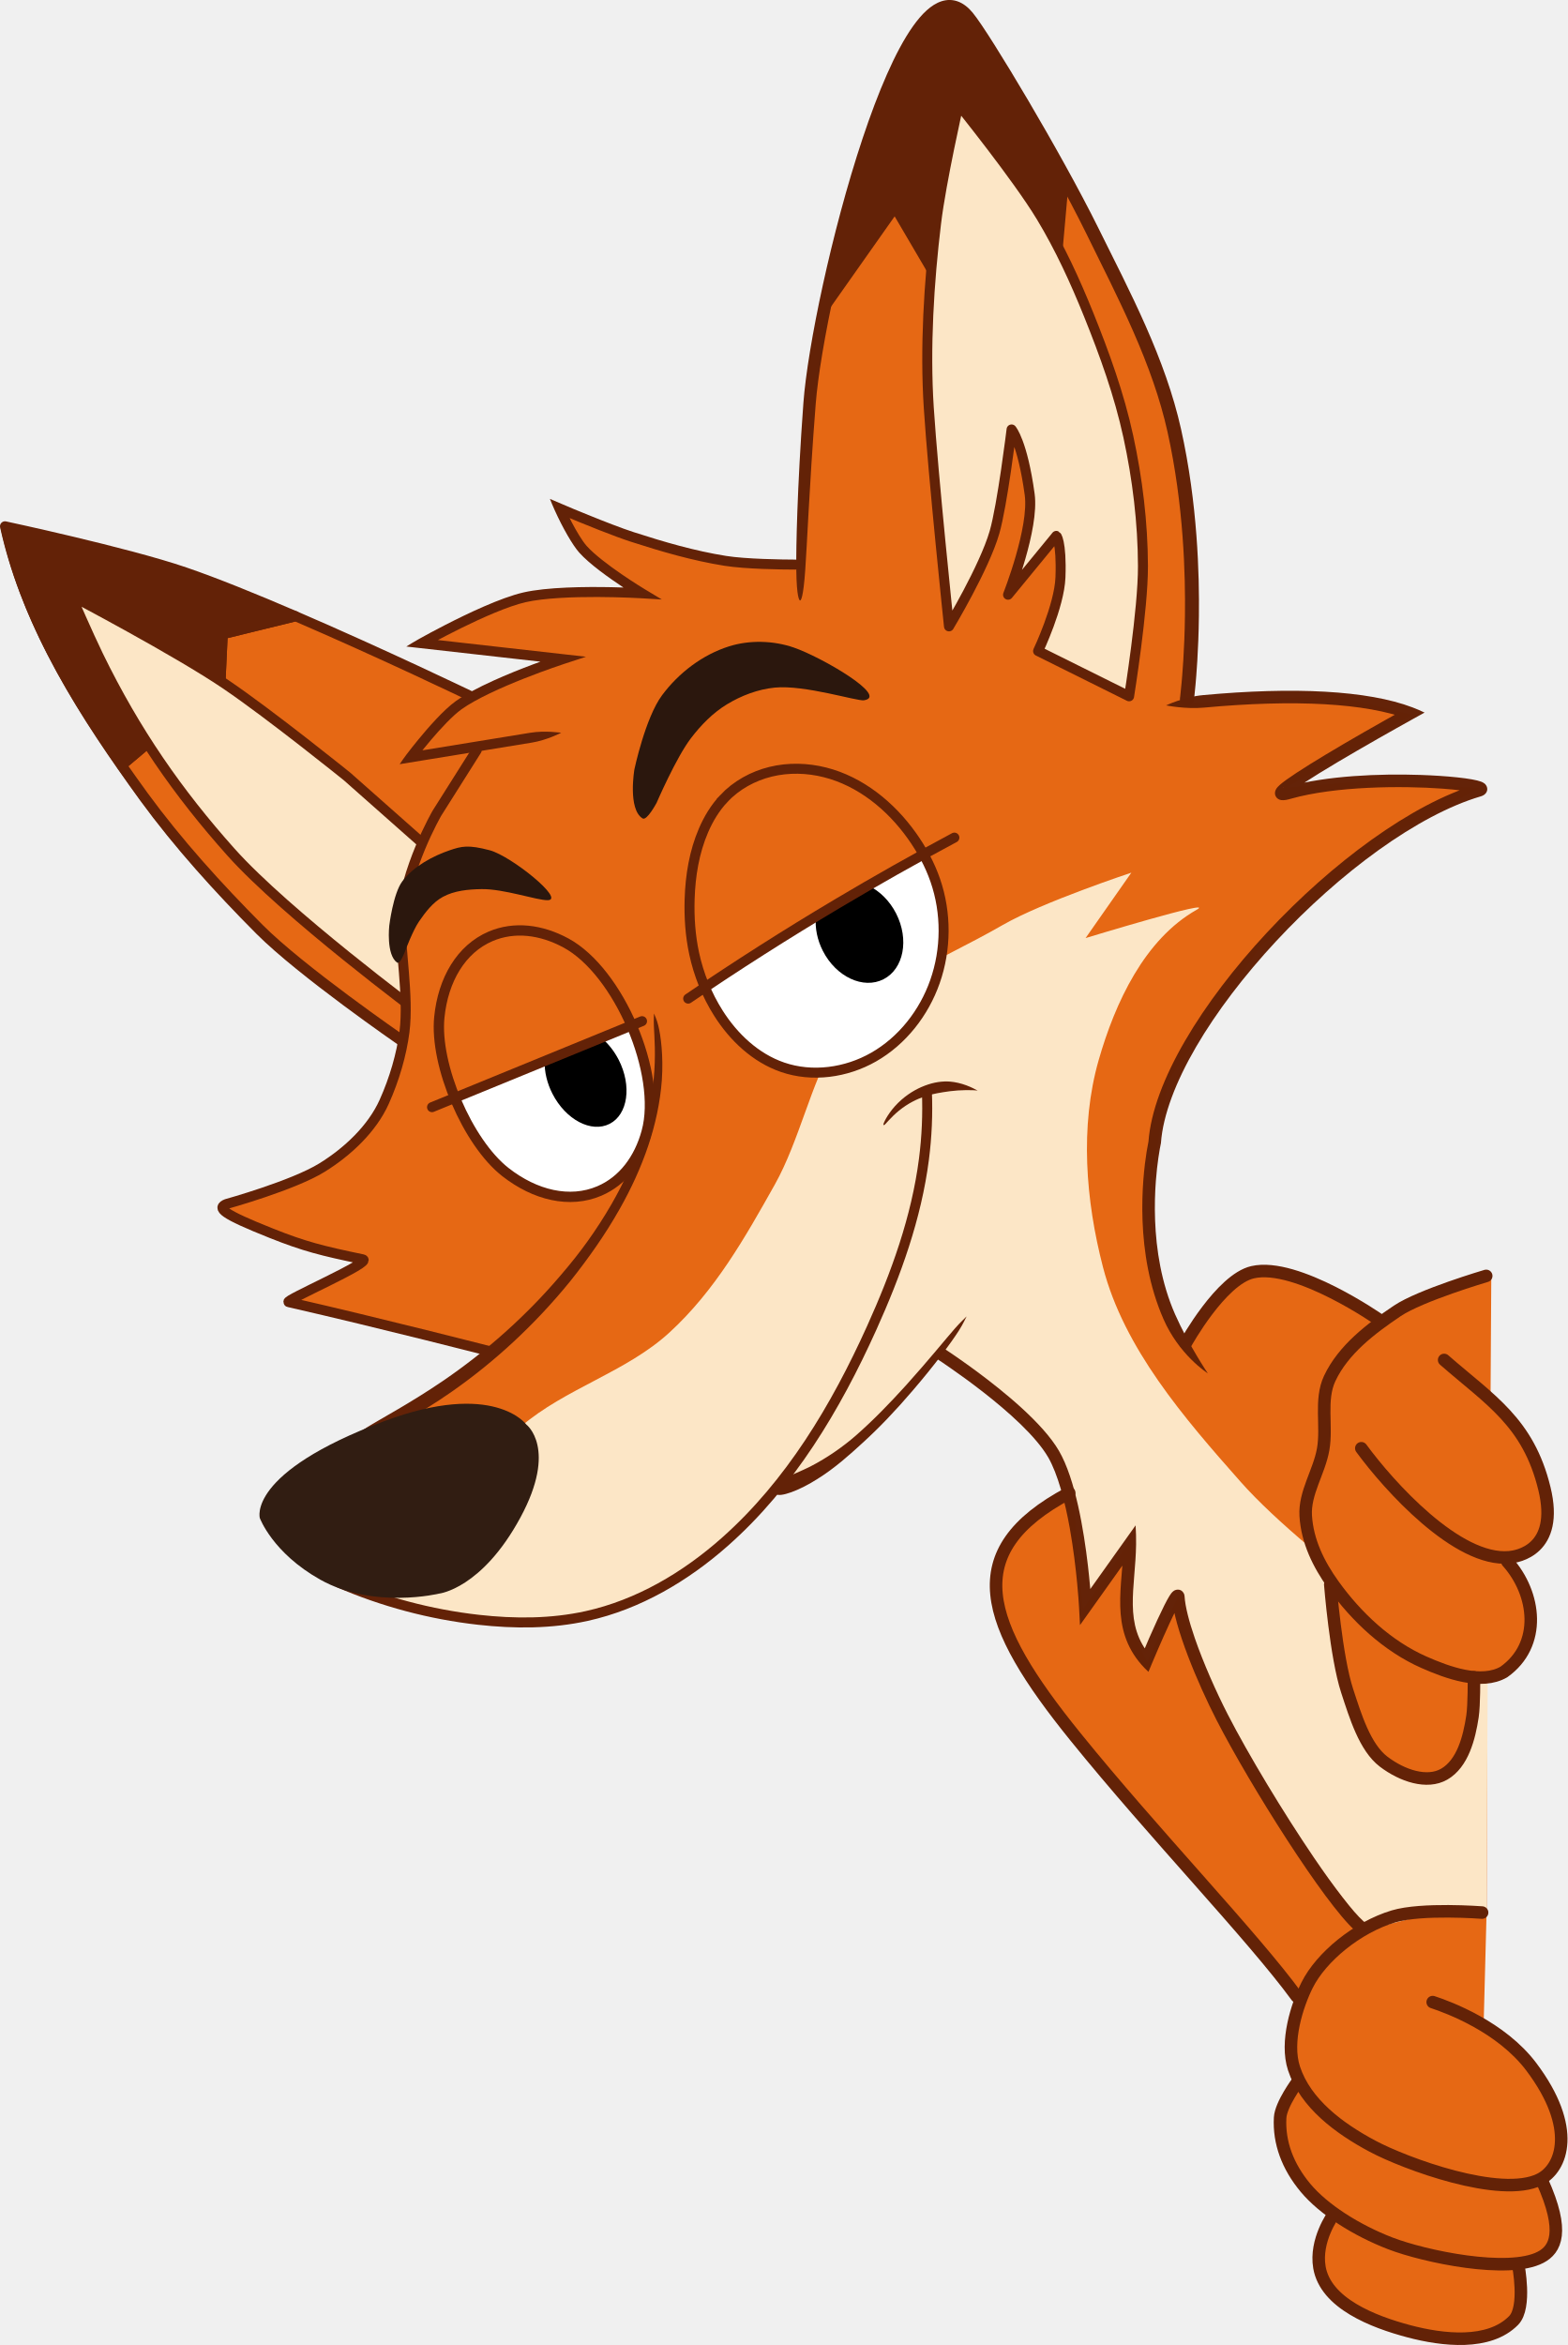
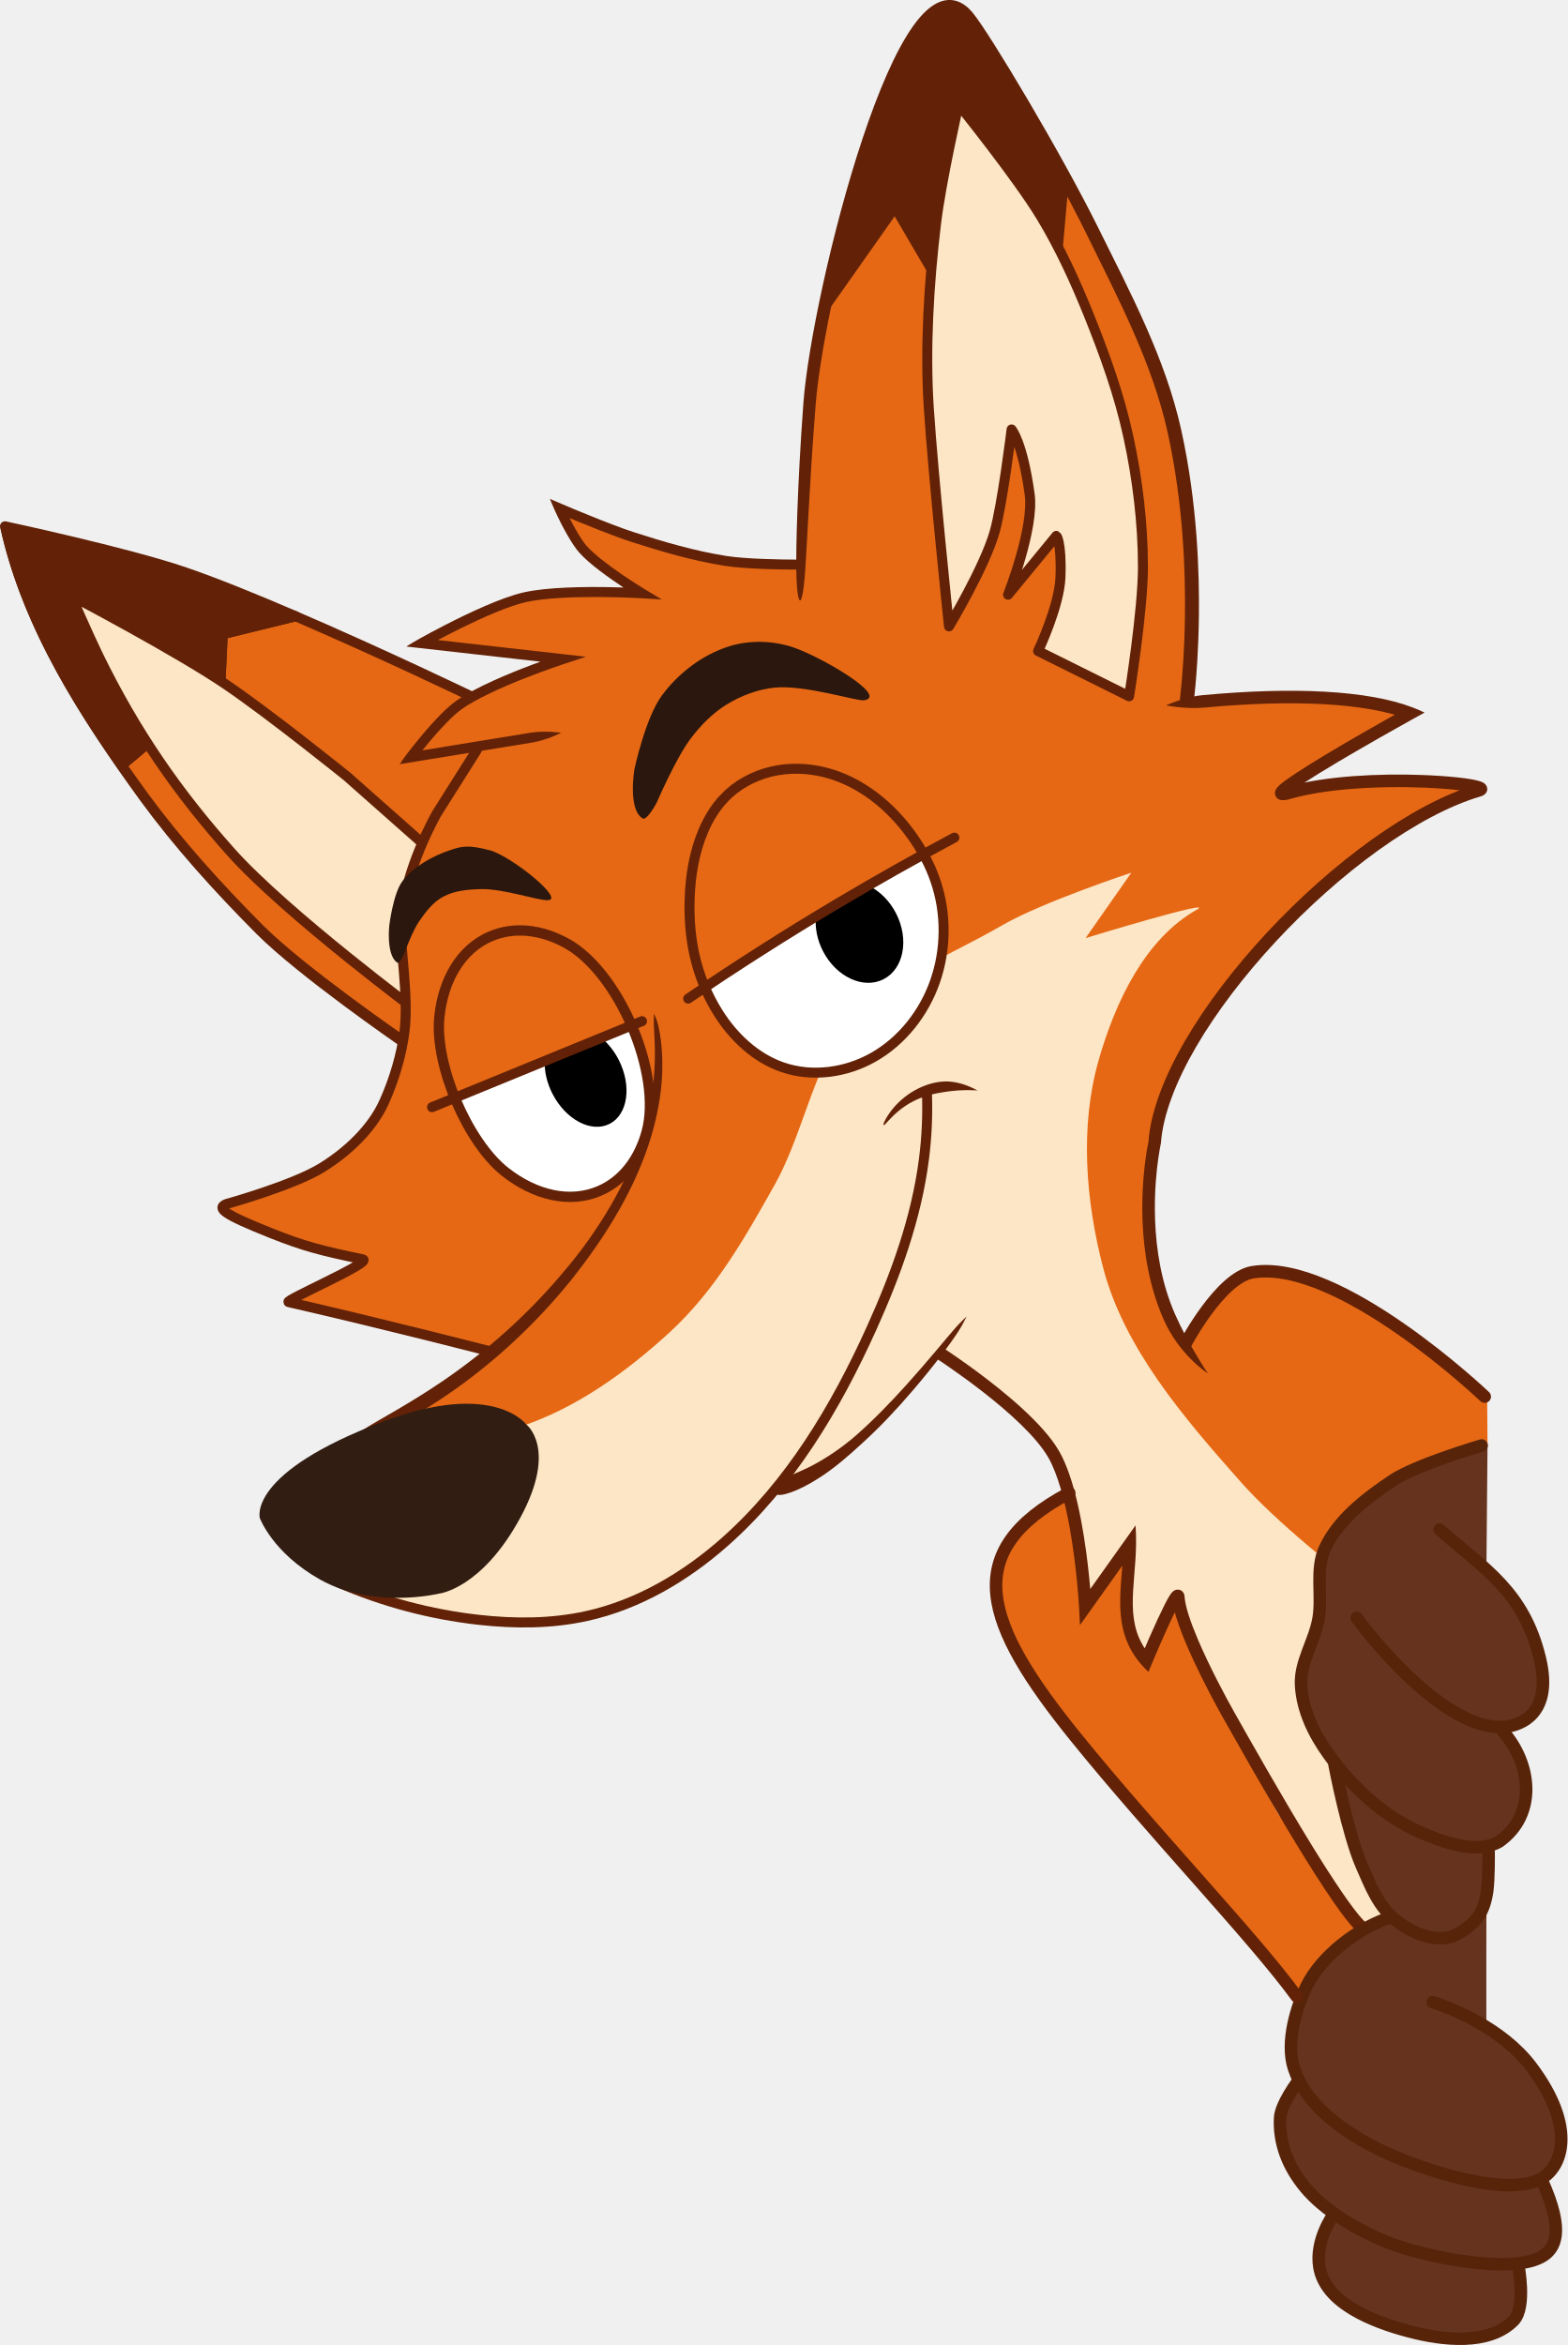
<svg xmlns="http://www.w3.org/2000/svg" width="132.329mm" height="197.921mm" viewBox="0 0 132.329 197.921" version="1.1" id="svg1" xml:space="preserve">
  <defs id="defs1" />
  <g id="layer1" transform="translate(-81.1485,154.0103)">
    <g id="g25" style="display:inline" transform="matrix(0.1875607,-0.09588612,0.09588612,0.1875607,-16.63116,-75.59398)">
      <path style="display:inline;fill:#e66814;fill-opacity:1;stroke:#632207;stroke-width:4;stroke-linecap:round;stroke-linejoin:round;stroke-opacity:1" d="m 536.104,324.354 c 0,0 -23.059,-42.763 -30.282,-65.275 -7.128,-22.214 -13.365,-45.278 -17.049,-68.262 -6.229,-39.975 -10.667,-81.699 -0.277,-121.546 0,0 38.567,31.374 55.81,49.198 28.89,29.866 79.28,96.197 79.28,96.197 0,0 2.788,11.031 -0.72,11.803 -7.269,1.6 -0.334,12.648 -0.334,12.648 l -9.006,10.346 -24.656,19.603 -7.717,24.371 -25.568,15.348 -14.868,22.037 z" id="path12" />
      <path id="path12-5" style="display:inline;fill:#e66814;fill-opacity:1;stroke:#632207;stroke-width:4;stroke-linecap:round;stroke-linejoin:round;stroke-opacity:1" d="m 575.705,153.434 -0.26,0.104 -28.867,-6.82 -9.518,16.654 -50.451,11.68 c 0.695,5.021 1.442,10.024 2.217,14.998 3.684,22.985 9.923,46.048 17.051,68.262 7.223,22.511 30.281,65.275 30.281,65.275 l 4.613,6.467 14.867,-22.037 25.568,-15.348 7.717,-24.371 24.656,-19.604 9.006,-10.346 c 0,0 -6.935,-11.048 0.334,-12.648 3.508,-0.772 0.721,-11.803 0.721,-11.803 0,0 -23.716,-31.217 -47.936,-60.463 z" />
      <path id="path25" style="display:inline;fill:#632207;fill-opacity:1;stroke:#632207;stroke-width:4;stroke-linecap:round;stroke-linejoin:round;stroke-opacity:1" d="m 488.549,68.502 c -9.097,34.889 -6.826,71.216 -1.939,106.549 l 50.451,-11.68 9.518,-16.654 28.867,6.82 0.26,-0.104 C 564.62,140.049 553.43,127.076 544.359,117.699 527.117,99.874 488.549,68.502 488.549,68.502 Z" />
      <path style="display:inline;fill:#fce6c6;fill-opacity:1;stroke:#632207;stroke-width:4;stroke-linecap:round;stroke-linejoin:round;stroke-dasharray:none;stroke-opacity:1" d="m 547.885,318.119 c 0,0 -29.681,-59.985 -38.121,-92.13 -8.045,-30.639 -12.14,-60.184 -11.49,-94.334 0.174,-9.125 1.262,-26.346 1.262,-26.346 0,0 27.55,39.05 39.019,59.955 10.447,19.043 26.423,54.889 26.423,54.889 l 19.668,50.121 -35.545,44.536 z" id="path24" />
    </g>
-     <path style="opacity:1;fill:#e66814;fill-opacity:1;stroke:none;stroke-width:1.058;stroke-linecap:round;stroke-linejoin:round;stroke-dasharray:none;stroke-opacity:1" d="m 108.939,-29.935 14.077,-9.937 -17.573,-4.048 6.441,-3.864 -9.109,-2.668 -3.036,-1.84 6.717,-2.024 4.324,-2.944 3.22,-4.692 1.564,-6.625 -0.552,-5.336 0.92,-6.625 2.944,-6.349 2.576,-4.048 -5.704,0.644 4.14,-4.508 8.557,-3.68 -11.685,-1.196 7.545,-3.588 3.956,-0.736 h 6.717 l -4.692,-3.68 -2.208,-3.68 7.637,3.128 6.441,1.564 6.717,0.276 1.564,-21.806 12.283,-18.54 10.305,10.995 6.211,14.261 2.714,11.087 -0.552,15.733 12.283,-0.644 6.625,1.61 -10.581,6.164 6.901,-0.552 9.431,0.598 -8.281,4.324 -10.259,9.063 -7.775,11.317 -1.564,9.523 1.15,9.983 2.116,2.852 3.588,-5.152 2.668,-1.15 4.508,0.874 5.75,3.266 9.086,-3.956 -0.065,10.637 1.626,1.692 2.472,3.513 0.52,3.773 -0.13,2.863 -2.082,1.431 -1.952,0.13 1.952,1.692 1.041,2.147 -0.423,3.578 -1.822,2.57 -1.887,0.423 0.39,5.107 -0.033,14.15 -0.26,9.889 4.652,3.773 1.236,3.578 0.748,2.342 -1.399,3.155 0.455,2.375 0.163,2.863 -1.139,1.464 -1.887,0.553 v 3.22 l -0.683,2.082 -1.692,0.716 -4.164,0.26 -6.408,-1.757 -3.871,-3.676 0.228,-2.765 1.008,-2.407 -3.285,-3.643 -1.171,-4.717 1.659,-2.895 -0.976,-3.253 1.106,-4.066 -13.467,-15.094 -10.702,-13.793 -1.659,-6.701 2.31,-3.904 4.001,-2.7 -2.297,-4.898 -8.511,-6.763 -9.063,8.925 -5.106,2.438 -4.278,4.462 -7.959,5.014 -6.625,1.794 -9.845,-0.782 -8.879,-2.99 z" id="path36" />
-     <path style="opacity:1;fill:#fce6c6;fill-opacity:1;stroke:none;stroke-width:1.058;stroke-linecap:round;stroke-linejoin:round;stroke-dasharray:none;stroke-opacity:1" d="m 125.132,-33.616 c 3.745,-3.214 8.872,-4.582 12.513,-7.913 3.874,-3.544 6.411,-8.047 8.918,-12.513 2.047,-3.645 3.157,-8.834 4.929,-11.532 3.745,-5.701 8.394,-6.964 14.307,-10.366 3.386,-1.948 10.857,-4.416 10.857,-4.416 l -3.864,5.52 c 0,0 11.186,-3.407 9.385,-2.392 -4.402,2.48 -6.892,7.839 -8.281,12.697 -1.602,5.604 -1.096,11.84 0.368,17.481 1.779,6.852 6.825,12.697 11.628,18.119 5.909,6.671 20.846,16.803 20.846,16.803 l -0.097,19.311 -4.039,0.144 -5.244,1.334 -0.598,0.46 -7.683,-9.983 -5.934,-10.627 -2.53,-7.775 -2.622,5.566 -1.61,-3.404 0.276,-6.993 -4.094,5.934 -0.874,-9.753 -2.714,-5.382 -8.557,-6.625 -7.131,7.928 -6.441,3.527 -5.106,5.244 -7.177,4.738 -8.189,1.38 -4.922,-0.23 -8.971,-1.748 c 0,0 7.776,-10.354 12.651,-14.537 z" id="path35" />
+     <path style="opacity:1;fill:#e66814;fill-opacity:1;stroke:none;stroke-width:1.058;stroke-linecap:round;stroke-linejoin:round;stroke-dasharray:none;stroke-opacity:1" d="m 108.939,-29.935 14.077,-9.937 -17.573,-4.048 6.441,-3.864 -9.109,-2.668 -3.036,-1.84 6.717,-2.024 4.324,-2.944 3.22,-4.692 1.564,-6.625 -0.552,-5.336 0.92,-6.625 2.944,-6.349 2.576,-4.048 -5.704,0.644 4.14,-4.508 8.557,-3.68 -11.685,-1.196 7.545,-3.588 3.956,-0.736 h 6.717 l -4.692,-3.68 -2.208,-3.68 7.637,3.128 6.441,1.564 6.717,0.276 1.564,-21.806 12.283,-18.54 10.305,10.995 6.211,14.261 2.714,11.087 -0.552,15.733 12.283,-0.644 6.625,1.61 -10.581,6.164 6.901,-0.552 9.431,0.598 -8.281,4.324 -10.259,9.063 -7.775,11.317 -1.564,9.523 1.15,9.983 2.116,2.852 3.588,-5.152 2.668,-1.15 4.508,0.874 5.75,3.266 c 0,0 3.596,2.383 5.045,3.49 1.448,1.107 3.691,3.073 3.691,3.073 l 0.032,4.201 -8.53,7.378 1.993,0.461 0.606,-0.542 0.034,-0.225 -1.952,1.51 c -6.143,-0.33 4.153,2.048 1.952,2.704 l 2.237,2.239 6.938,3.21 -1.822,2.57 -1.887,0.423 0.39,5.107 -0.033,14.15 -0.26,9.889 4.652,3.773 1.236,3.578 0.748,2.342 -1.399,3.155 0.455,2.375 0.163,2.863 -1.139,1.464 -1.887,0.553 v 3.22 l -0.683,2.082 -1.692,0.716 -4.164,0.26 -6.408,-1.757 -3.871,-3.676 0.228,-2.765 1.008,-2.407 -3.285,-3.643 -1.171,-4.717 1.659,-2.895 -0.976,-3.253 1.106,-4.066 -13.467,-15.094 -10.702,-13.793 -1.659,-6.701 2.31,-3.904 4.001,-2.7 -2.297,-4.898 -8.511,-6.763 -9.063,8.925 -5.106,2.438 -4.278,4.462 -7.959,5.014 -6.625,1.794 -9.845,-0.782 -8.879,-2.99 z" id="path36" />
+     <path style="opacity:1;fill:#fce6c6;fill-opacity:1;stroke:none;stroke-width:1.058;stroke-linecap:round;stroke-linejoin:round;stroke-dasharray:none;stroke-opacity:1" d="m 125.132,-33.616 c 4.682,-1.561 8.872,-4.582 12.513,-7.913 3.874,-3.544 6.411,-8.047 8.918,-12.513 2.047,-3.645 3.157,-8.834 4.929,-11.532 3.745,-5.701 8.394,-6.964 14.307,-10.366 3.386,-1.948 10.857,-4.416 10.857,-4.416 l -3.864,5.52 c 0,0 11.186,-3.407 9.385,-2.392 -4.402,2.48 -6.892,7.839 -8.281,12.697 -1.602,5.604 -1.096,11.84 0.368,17.481 1.779,6.852 6.825,12.697 11.628,18.119 5.909,6.671 20.846,16.803 20.846,16.803 l -0.097,19.311 -4.039,0.144 -5.244,1.334 -0.598,0.46 -7.683,-9.983 -5.934,-10.627 -2.53,-7.775 -2.622,5.566 -1.61,-3.404 0.276,-6.993 -4.094,5.934 -0.874,-9.753 -2.714,-5.382 -8.557,-6.625 -7.131,7.928 -6.441,3.527 -5.106,5.244 -7.177,4.738 -8.189,1.38 -4.922,-0.23 -8.971,-1.748 c 0,0 6.362,-12.441 12.456,-14.472 z" id="path35" />
    <path style="display:inline;fill:#632207;fill-opacity:1;fill-rule:nonzero;stroke:none;stroke-width:0.843;stroke-linecap:butt;stroke-linejoin:miter;stroke-dasharray:none;stroke-opacity:1" d="m 110.528,-32.338 c 0.307,-0.061 0.993,-0.089 1.938,-0.427 1.395,-0.499 3.956,-1.779 6.817,-3.783 3.621,-2.527 7,-5.645 9.954,-9.264 0.84,-1.045 1.577,-2.045 2.241,-3.003 0.658,-0.95 1.338,-2.011 1.994,-3.174 1.939,-3.431 3.266,-7.1 3.548,-10.84 0.142,-2.093 -0.093,-3.78 -0.298,-4.618 -0.13,-0.534 -0.306,-0.87 -0.367,-1.026 0.004,0.181 -0.031,0.528 -0.006,1.08 0.04,0.873 0.181,2.464 -0.02,4.507 -0.327,3.608 -1.632,7.157 -3.553,10.501 -0.653,1.132 -1.33,2.164 -1.987,3.086 -0.662,0.928 -1.42,1.892 -2.276,2.886 -2.969,3.499 -6.339,6.461 -9.897,8.902 -2.784,1.904 -5.309,3.234 -6.517,3.989 -0.849,0.53 -1.304,0.992 -1.571,1.186 z" id="path2" />
    <path style="display:inline;fill:none;fill-opacity:1;stroke:#632207;stroke-width:0.843;stroke-linecap:butt;stroke-linejoin:miter;stroke-dasharray:none;stroke-opacity:1" d="m 109.693,-20.459 c 3.764,1.634 7.772,2.703 11.849,3.161 3.044,0.342 6.151,0.341 9.142,-0.321 4.354,-0.964 8.32,-3.305 11.659,-6.261 5.505,-4.872 9.365,-11.342 12.391,-18.042 2.056,-4.553 3.779,-9.309 4.415,-14.265 0.241,-1.882 0.325,-3.784 0.248,-5.68" id="path3" />
    <path style="display:inline;fill:#632207;fill-opacity:1;fill-rule:nonzero;stroke:none;stroke-width:0.843;stroke-linecap:square;stroke-linejoin:miter;stroke-dasharray:none;stroke-opacity:1;paint-order:normal" d="m 155.752,-59.063 c 0.005,0.003 0.013,0.019 0.028,0.016 0.083,-0.015 0.559,-0.656 1.26,-1.224 0.779,-0.631 1.538,-0.984 2.166,-1.196 0.013,-0.004 0.025,-0.009 0.037,-0.013 0.627,-0.211 1.411,-0.336 1.962,-0.411 0.03,-0.004 0.132,-0.018 0.163,-0.022 0.764,-0.105 1.922,-0.114 2.316,-0.048 -0.188,-0.101 -0.512,-0.281 -0.958,-0.446 -0.449,-0.166 -0.925,-0.279 -1.377,-0.315 -0.064,-0.005 -0.125,-0.009 -0.185,-0.01 -0.727,-0.022 -1.447,0.131 -2.225,0.466 -0.014,0.006 -0.027,0.012 -0.041,0.018 -0.678,0.3 -1.495,0.816 -2.208,1.612 -0.658,0.734 -0.992,1.471 -0.966,1.556 0.004,0.014 0.023,0.014 0.028,0.016 z" id="path4" />
    <path style="display:inline;fill:#632207;fill-opacity:1;fill-rule:nonzero;stroke:none;stroke-width:0.843;stroke-linecap:square;stroke-linejoin:miter;stroke-dasharray:none;stroke-opacity:1;paint-order:normal" d="m 146.548,-28.28 c 0.019,0.061 0.014,0.293 0.116,0.377 0.33,0.272 1.91,-0.269 3.474,-1.269 1.53,-0.952 2.788,-2.106 3.796,-3.026 1.458,-1.323 2.854,-2.796 4.253,-4.434 1.837,-2.136 3.243,-4.033 3.894,-5.051 0.378,-0.59 0.563,-1.024 0.669,-1.221 -0.16,0.167 -0.504,0.466 -0.969,0.995 -0.763,0.868 -2.294,2.765 -4.132,4.803 -1.444,1.591 -2.818,3.005 -4.276,4.279 -1.007,0.875 -2.349,1.839 -3.834,2.601 -1.514,0.751 -3.005,1.199 -3.106,1.569 -0.034,0.126 0.096,0.314 0.116,0.377 z" id="path6" />
    <path style="display:inline;fill:#ffffff;fill-opacity:1;stroke:none;stroke-width:0.843;stroke-linecap:round;stroke-linejoin:round;stroke-dasharray:none;stroke-opacity:1" d="m 140.596,-70.428 9.116,-6.146 9.42,-5.24 1.494,4.065 0.139,3.697 -1.416,4.704 -1.9,2.616 -3.148,2.458 -3.838,0.901 -3.004,-0.375 -3.591,-2.25 -2.349,-2.726 z" id="path48" />
    <path style="display:inline;fill:#ffffff;fill-opacity:1;stroke:none;stroke-width:0.843;stroke-linecap:round;stroke-linejoin:round;stroke-dasharray:none;stroke-opacity:1" d="m 119.477,-61.046 14.902,-6.23 1.252,2.962 0.398,4.375 -1.379,4.57 -3.774,2.38 -3.692,-0.176 -4.689,-3.006 z" id="path47" />
    <path style="display:inline;fill:none;fill-opacity:1;stroke:#632207;stroke-width:0.87;stroke-linecap:square;stroke-linejoin:miter;stroke-dasharray:none;stroke-opacity:1;paint-order:normal" id="path9" d="m 135.739,-58.481 c -0.632,2.311 -2,4.139 -3.994,4.99 -2.498,1.067 -5.424,0.364 -7.928,-1.594 -3.196,-2.499 -5.986,-9.031 -5.581,-13.068 0.317,-3.163 1.833,-5.763 4.331,-6.83 1.993,-0.851 4.26,-0.576 6.367,0.566 4.449,2.41 8.141,11.054 6.805,15.935 z" />
    <path id="path17" style="display:inline;fill:#000000;fill-opacity:1;stroke:none;stroke-width:0.971;stroke-linecap:square;stroke-linejoin:miter;stroke-dasharray:none;stroke-opacity:1;paint-order:normal" d="m 131.927,-66.406 -4.799,1.965 a 4.461,3.141 62.923 0 0 0.657,2.742 4.461,3.141 62.923 0 0 4.828,2.542 4.461,3.141 62.923 0 0 0.766,-5.402 4.461,3.141 62.923 0 0 -1.452,-1.847 z" />
    <path id="path17-2" style="display:inline;fill:#000000;fill-opacity:1;stroke:none;stroke-width:1.021;stroke-linecap:square;stroke-linejoin:miter;stroke-dasharray:none;stroke-opacity:1;paint-order:normal" d="m 154.465,-79.256 c -0.896,0.518 -1.788,1.042 -2.678,1.571 -0.588,0.35 -1.175,0.703 -1.761,1.058 a 4.461,3.472 62.923 0 0 0.587,2.873 4.461,3.472 62.923 0 0 5.122,2.392 4.461,3.472 62.923 0 0 1.061,-5.553 4.461,3.472 62.923 0 0 -2.331,-2.341 z" />
    <path style="display:inline;fill:#000000;fill-opacity:1;stroke:#632207;stroke-width:0.843;stroke-linecap:round;stroke-linejoin:miter;stroke-dasharray:none;stroke-opacity:1;paint-order:normal" d="m 117.62,-60.564 17.728,-7.259" id="path18-7" />
    <path style="display:inline;fill:#000000;fill-opacity:1;stroke:#632207;stroke-width:0.843;stroke-linecap:round;stroke-linejoin:miter;stroke-dasharray:none;stroke-opacity:1;paint-order:normal" d="m 139.244,-69.726 c 4.108,-2.793 8.301,-5.462 12.57,-8.002 3.257,-1.938 6.559,-3.801 9.902,-5.587" id="path19" />
    <path style="display:inline;fill:none;fill-opacity:1;stroke:#632207;stroke-width:0.843;stroke-linecap:round;stroke-linejoin:miter;stroke-dasharray:none;stroke-opacity:1;paint-order:normal" d="m 142.248,-86.609 c 1.058,-1.124 2.464,-1.902 3.964,-2.267 1.5,-0.365 3.088,-0.323 4.585,0.056 2.992,0.758 5.537,2.831 7.329,5.345 0.826,1.158 1.513,2.421 1.978,3.765 0.951,2.747 0.936,5.817 -0.029,8.559 -0.928,2.637 -2.755,4.981 -5.184,6.365 -2.308,1.315 -5.173,1.717 -7.684,0.851 -2.272,-0.783 -4.121,-2.529 -5.408,-4.558 -0.979,-1.543 -1.67,-3.266 -2.053,-5.053 -0.322,-1.502 -0.427,-3.047 -0.379,-4.582 0.062,-1.984 0.387,-3.979 1.174,-5.801 0.422,-0.977 0.979,-1.903 1.709,-2.678 z" id="path20" />
    <path style="display:inline;fill:none;fill-opacity:1;stroke:#632207;stroke-width:0.843;stroke-linecap:round;stroke-linejoin:miter;stroke-dasharray:none;stroke-opacity:1;paint-order:normal" d="m 122.745,-39.902 c 0,0 -9.452,-2.432 -17.237,-4.209 -0.456,-0.104 7.218,-3.413 6.259,-3.612 -3.467,-0.719 -4.941,-1.097 -7.685,-2.188 -4.173,-1.659 -4.668,-2.148 -3.803,-2.484 0,0 5.628,-1.563 8.059,-3.072 2.161,-1.341 4.221,-3.271 5.245,-5.549 0.862,-1.918 1.466,-4.003 1.71,-5.903 0.389,-3.015 -0.42,-7.284 -0.286,-9.286 0.301,-4.48 3.027,-9.171 3.027,-9.171 l 3.359,-5.32" id="path21" />
    <path style="display:inline;fill:#2b170d;fill-opacity:1;stroke:none;stroke-width:0.843;stroke-linecap:round;stroke-linejoin:miter;stroke-dasharray:none;stroke-opacity:1;paint-order:normal" d="m 127.38,-78.032 c -0.942,0.007 -3.696,-0.967 -5.582,-0.936 -1.111,0.018 -2.292,0.124 -3.267,0.657 -0.847,0.463 -1.466,1.286 -2.014,2.08 -0.516,0.748 -1.158,2.468 -1.158,2.468 0,0 -0.421,1.188 -0.693,0.992 -0.933,-0.669 -0.655,-3.117 -0.655,-3.117 0,0 0.324,-2.689 1.095,-3.731 0.947,-1.278 2.618,-2.155 3.989,-2.621 1.015,-0.345 1.564,-0.49 3.392,-0.008 1.807,0.477 6.428,4.203 4.894,4.215 z" id="path22" />
    <path style="display:inline;fill:#2b170d;fill-opacity:1;stroke:none;stroke-width:1.139;stroke-linecap:round;stroke-linejoin:miter;stroke-dasharray:none;stroke-opacity:1;paint-order:normal" d="m 154.076,-94.905 c -0.583,0.086 -4.998,-1.317 -7.517,-1.071 -1.423,0.139 -2.826,0.673 -4.048,1.415 -1.19,0.723 -2.196,1.758 -3.041,2.866 -1.245,1.631 -2.888,5.436 -2.888,5.436 0,0 -0.819,1.552 -1.188,1.324 -1.265,-0.783 -0.69,-4.14 -0.69,-4.14 0,0 0.918,-4.345 2.331,-6.25 1.413,-1.905 3.426,-3.426 5.65,-4.13 1.74,-0.551 3.749,-0.496 5.474,0.098 2.334,0.803 8.078,4.136 5.917,4.453 z" id="path22-2" />
    <path style="display:inline;fill:#fce6c6;fill-opacity:1;stroke:none;stroke-width:0.843;stroke-linecap:round;stroke-linejoin:round;stroke-dasharray:none;stroke-opacity:1" d="m 161.468,-100.975 c 0,0 -1.94,-17.402 -2.001,-23.218 -0.097,-9.307 2.553,-21.944 2.553,-21.944 0,0 6.3,7.936 8.598,12.415 0.861,1.679 1.874,4.03 2.689,6.097 0.738,1.871 1.466,3.754 1.989,5.696 0.807,3.002 1.755,9.159 1.755,9.159 0,0 0.764,4.385 0.746,6.598 -0.03,3.701 -1.426,11.011 -1.426,11.011 l -7.804,-3.815 c 0,0 1.692,-2.995 2.05,-4.651 0.143,-0.663 0.374,-3.967 -0.164,-5.019 0,0 -0.867,0.945 -1.302,1.416 -1.014,1.097 -3.049,3.285 -3.049,3.285 0,0 1.708,-4.854 1.742,-7.382 0.025,-1.894 -0.281,-4.562 -1.155,-5.563 -0.936,3.553 -1.168,6.6 -2.345,10.092 -0.748,2.032 -2.877,5.823 -2.877,5.823 z" id="path46" />
    <path style="display:inline;fill:#632207;fill-rule:nonzero;stroke:none;stroke-width:0.843;stroke-linecap:round;stroke-linejoin:round;stroke-opacity:1" d="m 126.049,-91.333 c 1.271,-0.207 2.475,-0.83 2.475,-0.83 0,0 -1.339,-0.209 -2.61,-0.002 l -10.17,1.657 0.405,0.669 c 0.149,-0.198 0.149,-0.198 0.4,-0.516 0.251,-0.319 0.603,-0.756 1.004,-1.228 0.802,-0.944 1.819,-2.035 2.56,-2.565 1.232,-0.882 3.419,-1.86 5.276,-2.594 0.929,-0.367 1.778,-0.677 2.394,-0.894 0.616,-0.218 0.616,-0.217 0.997,-0.342 a 12490.43,12490.43 0 0 0 1.837,-0.602 l -13.828,-1.56 0.16,0.785 c 0.345,-0.195 0.345,-0.195 0.914,-0.5 0.569,-0.306 1.36,-0.721 2.246,-1.157 1.772,-0.873 3.94,-1.833 5.404,-2.171 1.533,-0.354 4.008,-0.447 6.072,-0.44 1.032,0.004 1.965,0.031 2.639,0.057 0.674,0.026 0.674,0.026 1.087,0.051 a 14884.268,14884.268 0 0 0 1.709,0.103 5232.026,5232.026 45 0 0 -1.467,-0.884 c -0.221,-0.133 -0.22,-0.133 -0.576,-0.358 -0.356,-0.226 -0.845,-0.543 -1.376,-0.907 -1.062,-0.729 -2.297,-1.663 -2.929,-2.374 -0.384,-0.433 -0.886,-1.286 -1.266,-2.013 -0.19,-0.363 -0.354,-0.697 -0.47,-0.939 -0.116,-0.242 -0.116,-0.242 -0.183,-0.391 l -0.55,0.56 c 2.383,1.019 4.926,2.017 6.184,2.424 2.58,0.834 5.221,1.607 7.926,2.037 1.781,0.283 4.856,0.318 5.991,0.321 l 0.002,-1.1e-4 c 0.222,-1.8e-4 0.443,-0.4 0.454,-0.421 2.7e-4,-8.5e-4 2.7e-4,-8.5e-4 2.7e-4,-8.5e-4 0,0 4e-5,1.4e-4 -2.3e-4,-8.2e-4 -0.011,-0.021 -0.234,-0.42 -0.455,-0.42 l 0.002,-1.1e-4 c -1.14,-0.003 -4.191,-0.045 -5.861,-0.311 -2.637,-0.419 -5.232,-1.177 -7.8,-2.006 -1.023,-0.331 -2.559,-0.932 -3.831,-1.449 -1.271,-0.516 -1.271,-0.516 -2.281,-0.948 a 381758.33,381758.33 45 0 1 -0.962,-0.411 23.307,23.307 0 0 0 0.412,0.972 c 0.643,1.426 1.485,2.91 2.057,3.555 0.865,0.975 2.562,2.172 3.705,2.929 0.492,0.326 1.007,0.653 1.372,0.873 l 0.243,-0.781 c -0.674,-0.041 -1.643,-0.076 -2.58,-0.095 -2.215,-0.044 -5.462,-0.014 -7.459,0.447 -1.915,0.443 -4.722,1.782 -6.609,2.751 -0.799,0.41 -1.617,0.848 -2.18,1.166 a 28.986,28.986 45 0 0 -1.085,0.645 l 13.152,1.483 -0.084,-0.819 c -0.623,0.204 -1.508,0.519 -2.358,0.838 -2.01,0.755 -4.918,1.949 -6.537,3.109 -1.023,0.733 -2.337,2.24 -3.175,3.261 -0.36,0.439 -0.725,0.9 -0.971,1.228 a 17.389,17.389 45 0 0 -0.587,0.83 z" id="path5" />
    <path style="display:inline;fill:#632207;fill-opacity:1;fill-rule:nonzero;stroke:none;stroke-width:0.843;stroke-linecap:round;stroke-linejoin:round;stroke-dasharray:none;stroke-opacity:1" d="m 148.691,-103.329 c 0.071,8.7e-4 0.27,-0.215 0.435,-2.561 0.08,-1.138 0.146,-2.492 0.284,-4.948 0.126,-2.255 0.316,-5.484 0.602,-9.101 0.089,-1.121 0.278,-2.575 0.565,-4.288 0.277,-1.654 0.643,-3.538 1.087,-5.553 0.858,-3.892 2.008,-8.272 3.32,-12.206 0.643,-1.926 1.321,-3.736 2.018,-5.314 0.694,-1.573 1.398,-2.897 2.09,-3.874 0.346,-0.488 0.681,-0.878 1.002,-1.168 0.323,-0.291 0.614,-0.466 0.871,-0.547 0.127,-0.04 0.245,-0.058 0.357,-0.056 0.111,0.002 0.223,0.022 0.338,0.065 0.116,0.043 0.239,0.112 0.37,0.212 0.131,0.101 0.269,0.235 0.412,0.408 0.078,0.095 0.177,0.224 0.295,0.388 0.119,0.164 0.254,0.359 0.404,0.581 0.304,0.451 0.665,1.008 1.064,1.641 0.834,1.325 1.818,2.958 2.811,4.658 0,0 0.004,0.007 0.004,0.007 0.97,1.662 2.058,3.572 3.119,5.508 0.983,1.794 1.943,3.61 2.727,5.205 1.31,2.668 2.726,5.443 3.946,8.225 1.272,2.899 2.275,5.678 2.9,8.498 1.379,6.206 1.511,12.137 1.469,15.486 -0.037,2.985 -0.236,5.166 -0.289,5.74 -0.114,1.231 -0.131,1.232 -0.13,1.228 a 0.593,0.593 0 0 0 1.176,0.155 v 0 c 3.7e-4,-0.003 0.021,-0.017 0.135,-1.275 0.053,-0.585 0.252,-2.809 0.287,-5.834 0.039,-3.389 -0.099,-9.424 -1.511,-15.754 -0.652,-2.917 -1.692,-5.769 -2.989,-8.707 -1.24,-2.809 -2.682,-5.617 -3.991,-8.258 -0.798,-1.613 -1.772,-3.442 -2.765,-5.241 -1.073,-1.943 -2.172,-3.857 -3.153,-5.523 0,0 -0.004,-0.007 -0.004,-0.007 -1.004,-1.704 -1.997,-3.344 -2.841,-4.68 -0.403,-0.639 -0.771,-1.206 -1.084,-1.669 -0.154,-0.228 -0.296,-0.432 -0.423,-0.608 -0.125,-0.174 -0.239,-0.324 -0.338,-0.443 -0.184,-0.223 -0.378,-0.415 -0.582,-0.572 -0.204,-0.158 -0.419,-0.281 -0.646,-0.367 -0.227,-0.085 -0.46,-0.13 -0.697,-0.134 -0.236,-0.004 -0.468,0.034 -0.694,0.105 -0.447,0.141 -0.869,0.415 -1.265,0.772 -0.396,0.357 -0.782,0.813 -1.158,1.342 -0.751,1.059 -1.489,2.455 -2.197,4.06 -0.714,1.617 -1.405,3.459 -2.054,5.407 -1.327,3.978 -2.484,8.396 -3.344,12.316 -0.445,2.031 -0.812,3.934 -1.089,5.609 -0.286,1.731 -0.476,3.217 -0.563,4.382 -0.271,3.664 -0.427,6.84 -0.51,9.136 -0.084,2.325 -0.103,3.966 -0.091,4.969 0.029,2.36 0.261,2.582 0.318,2.583 z" id="path26" />
    <path style="display:inline;fill:none;fill-opacity:1;stroke:#632207;stroke-width:0.843;stroke-linecap:round;stroke-linejoin:round;stroke-dasharray:none;stroke-opacity:1" d="m 161.261,-101.144 c 0,0 -1.329,-12.631 -1.706,-18.459 -0.327,-5.061 0.011,-10.566 0.621,-15.601 0.43,-3.545 1.897,-9.991 1.897,-9.991 0,0 4.946,6.128 6.974,9.489 1.579,2.617 2.861,5.414 4.004,8.248 1.348,3.343 2.582,6.76 3.346,10.283 0.778,3.585 1.226,7.267 1.239,10.935 0.013,3.687 -1.17,10.999 -1.17,10.999 l -7.684,-3.82 c 0,0 1.795,-3.77 1.889,-6.219 0.116,-3.023 -0.373,-3.654 -0.369,-3.473 l -4.055,4.939 c 0,0 2.219,-5.608 1.826,-8.469 -0.607,-4.427 -1.528,-5.481 -1.528,-5.481 0,0 -0.78,6.394 -1.443,8.685 -0.87,3.001 -3.841,7.934 -3.841,7.934 z" id="path27" />
    <path style="display:inline;fill:#311d12;fill-opacity:1;stroke-width:1.833" d="m 103.083,-25.884 c 0,0 -1.138,-3.809 10.472,-8.166 9.3,-3.49 12.027,0.273 12.027,0.273 0,0 2.663,1.999 -0.5,7.845 -3.258,6.021 -6.853,6.422 -6.853,6.422 0,0 -5.543,1.35 -10.048,-1.178 -4.031,-2.262 -5.097,-5.195 -5.097,-5.195 z" id="path1" />
    <path style="display:inline;fill:#632207;fill-opacity:1;stroke:none;stroke-width:0.843;stroke-linecap:round;stroke-linejoin:round;stroke-dasharray:none;stroke-opacity:1" d="m 150.476,-127.027 0.325,-0.391 5.873,-8.331 2.913,4.965 2.621,-14.398 2.81,3.442 5.819,9.033 0.489,-5.503 -7.317,-12.845 -2.144,-2.431 -1.133,0.279 -2.199,1.424 -4.983,10.953 z" id="path29" />
    <path style="opacity:1;fill:#632207;fill-opacity:0.992;fill-rule:nonzero;stroke:none;stroke-width:1.058;stroke-linecap:round;stroke-linejoin:round;stroke-dasharray:none;stroke-opacity:1" d="m 182.683,-95.339 c -1.587,0.147 -3.092,0.865 -3.092,0.865 0,0 1.631,0.333 3.19,0.188 3.824,-0.355 7.254,-0.451 10.169,-0.288 2.916,0.164 5.318,0.591 7.071,1.26 l -0.068,-0.958 c -5.056,2.794 -9.697,5.56 -10.752,6.498 -0.115,0.102 -0.273,0.25 -0.357,0.426 -0.181,0.379 0.028,0.793 0.451,0.865 0.252,0.043 0.579,-0.041 0.843,-0.116 3.73,-1.056 9.324,-1.103 12.777,-0.849 1.151,0.085 2.075,0.204 2.578,0.314 0.202,0.044 0.346,0.099 0.345,0.098 -5e-5,-2.8e-5 -7.2e-4,-3.74e-4 -0.002,-0.001 -0.001,-6.91e-4 -0.003,-0.002 -0.005,-0.003 -0.002,-0.001 -0.005,-0.003 -0.008,-0.005 -0.003,-0.002 -0.006,-0.004 -0.01,-0.007 -0.034,-0.025 -0.142,-0.101 -0.167,-0.304 -0.037,-0.304 0.196,-0.449 0.221,-0.461 0.003,-0.001 0.004,-0.002 0.005,-0.002 9.1e-4,-3.94e-4 7.1e-4,-2.87e-4 -4.6e-4,1.62e-4 -0.001,4.97e-4 -0.004,0.001 -0.007,0.003 -0.004,0.001 -0.009,0.003 -0.016,0.005 -11.038,3.247 -27.013,20.037 -27.748,30.174 l 0.011,-0.077 c -0.037,0.168 -0.12,0.623 -0.166,0.91 -0.363,2.284 -1.032,8.55 1.434,14.151 0.623,1.416 1.501,2.552 2.318,3.369 0.791,0.79 1.415,1.188 1.415,1.188 0,0 -1.637,-2.426 -2.764,-4.983 -0.582,-1.322 -0.982,-2.693 -1.247,-4.04 -0.53,-2.694 -0.52,-5.296 -0.376,-7.218 0.058,-0.769 0.137,-1.429 0.211,-1.943 0.044,-0.308 0.087,-0.564 0.122,-0.76 0.052,-0.293 0.052,-0.292 0.086,-0.443 a 270.958,270.958 0 0 0 0.009,-0.039 9.345,9.345 0 0 1 0.003,-0.038 c 0.169,-2.327 1.25,-5.155 2.971,-8.106 1.721,-2.952 4.075,-6.03 6.746,-8.904 2.672,-2.874 5.662,-5.544 8.65,-7.688 2.989,-2.144 5.98,-3.759 8.624,-4.537 0.094,-0.028 0.292,-0.094 0.422,-0.253 0.251,-0.308 0.107,-0.662 -0.093,-0.828 -0.096,-0.08 -0.206,-0.128 -0.286,-0.159 -0.734,-0.282 -2.916,-0.495 -5.125,-0.57 -3.418,-0.116 -7.922,0.056 -11.215,0.988 -0.078,0.022 -0.146,0.04 -0.204,0.053 -0.021,0.005 -0.04,0.009 -0.059,0.013 -0.016,0.003 -0.031,0.006 -0.045,0.009 -0.013,0.002 -0.024,0.004 -0.034,0.006 -0.094,0.015 -0.106,-0.101 0.144,0.091 0.375,0.288 0.085,0.621 0.185,0.524 0.011,-0.011 0.024,-0.023 0.038,-0.036 0.015,-0.014 0.033,-0.03 0.052,-0.046 0.021,-0.018 0.044,-0.038 0.069,-0.058 0.051,-0.042 0.109,-0.088 0.174,-0.138 0.976,-0.745 3.37,-2.192 5.582,-3.474 1.228,-0.713 2.408,-1.381 3.279,-1.871 0.872,-0.49 0.871,-0.49 1.435,-0.802 a 307402.76,307402.76 0 0 0 0.943,-0.521 12.704,12.704 0 0 0 -1.011,-0.436 c -3.793,-1.446 -10.048,-1.748 -17.715,-1.037 z" id="path7" />
-     <path style="opacity:1;fill:#632207;fill-opacity:0.992;fill-rule:nonzero;stroke:none;stroke-width:1.058;stroke-linecap:round;stroke-linejoin:round;stroke-dasharray:none;stroke-opacity:1" d="m 160.173,-39.364 c 0.459,0.296 0.459,0.295 1.187,0.8 0.729,0.505 1.723,1.218 2.782,2.043 1.059,0.826 2.182,1.765 3.166,2.719 0.984,0.954 1.827,1.927 2.322,2.781 0.814,1.404 1.428,3.741 1.832,6.007 0.303,1.7 0.498,3.367 0.617,4.606 0.048,0.496 0.083,0.923 0.108,1.257 0.038,0.501 0.038,0.5 0.053,0.788 a 3971.642,3971.642 0 0 0 0.08,1.515 l 4.637,-6.515 -0.96,-0.314 c -0.048,3.464 -1.202,7.083 1.525,10.182 a 7.85,7.85 0 0 0 0.578,0.591 158001.84,158001.84 0 0 0 0.308,-0.737 c 0.192,-0.459 0.192,-0.459 0.473,-1.111 0.281,-0.653 0.653,-1.498 1.008,-2.265 0.19,-0.409 0.375,-0.796 0.539,-1.116 0.123,-0.24 0.234,-0.444 0.32,-0.585 0.034,-0.056 0.065,-0.102 0.088,-0.134 0.003,-0.005 0.007,-0.009 0.01,-0.013 0.003,-0.004 0.005,-0.007 0.008,-0.01 0.002,-0.003 0.004,-0.005 0.006,-0.008 0.017,-0.021 0.029,-0.021 -0.026,0.017 -0.009,0.006 -0.019,0.013 -0.032,0.02 -0.011,0.006 -0.023,0.012 -0.038,0.019 -0.214,0.093 -0.456,0.059 -0.611,-0.196 -0.01,-0.016 -0.018,-0.031 -0.024,-0.045 -0.008,-0.017 -0.013,-0.031 -0.018,-0.044 -0.005,-0.016 -0.008,-0.028 -0.011,-0.038 -0.002,-0.011 -0.004,-0.019 -0.005,-0.025 -8.7e-4,-0.006 -0.001,-0.01 -0.001,-0.012 0.147,2.445 2.156,7.236 3.751,10.345 2.84,5.534 9.138,15.505 11.693,17.77 0.119,0.167 0.453,0.247 0.723,0.207 0.266,-0.039 0.362,-0.183 0.362,-0.183 0,0 -0.112,-0.125 -0.146,-0.289 -0.034,-0.166 -0.021,-0.396 -0.236,-0.527 -0.86,-0.762 -2.46,-2.842 -4.181,-5.375 -2.582,-3.801 -5.525,-8.682 -7.272,-12.086 -0.974,-1.898 -2.05,-4.323 -2.777,-6.429 -0.485,-1.404 -0.81,-2.679 -0.859,-3.496 -0.004,-0.072 -0.013,-0.198 -0.102,-0.335 -0.225,-0.35 -0.62,-0.287 -0.817,-0.151 -0.166,0.115 -0.285,0.306 -0.361,0.427 -0.458,0.732 -1.477,2.956 -2.439,5.26 l 0.886,-0.146 c -2.372,-2.696 -1.313,-5.78 -1.262,-9.468 a 20.081,20.081 0 0 0 -0.042,-1.604 l -4.676,6.569 0.96,0.279 c -0.046,-0.873 -0.173,-2.288 -0.312,-3.479 -0.344,-2.939 -1.05,-7.26 -2.439,-9.654 -1.358,-2.342 -4.678,-5.035 -7.002,-6.751 -0.942,-0.696 -2.08,-1.489 -2.798,-1.951 z" id="path8" />
-     <path style="opacity:1;fill:none;fill-opacity:0.992;stroke:#632207;stroke-width:1.058;stroke-linecap:round;stroke-linejoin:round;stroke-dasharray:none;stroke-opacity:1" d="m 181.252,-40.644 c 0,0 2.969,-5.372 5.641,-5.989 3.731,-0.862 10.747,4.059 10.747,4.059" id="path10" />
-     <path style="opacity:1;fill:none;fill-opacity:0.992;stroke:#632207;stroke-width:1.058;stroke-linecap:round;stroke-linejoin:round;stroke-dasharray:none;stroke-opacity:1" d="m 206.266,7.413 c 0,0 -5.091,-0.393 -7.482,0.325 -3.054,0.918 -6.1,3.416 -7.292,5.801 -0.838,1.678 -1.845,4.774 -1.106,7.026 0.971,2.958 3.812,5.065 6.636,6.571 2.715,1.448 10.804,4.45 14.118,2.798 1.869,-0.932 3.175,-4.327 -0.716,-9.499 -2.532,-3.365 -6.957,-5.017 -8.328,-5.465" id="path16" />
-     <path style="opacity:1;fill:none;fill-opacity:0.992;stroke:#632207;stroke-width:1.058;stroke-linecap:round;stroke-linejoin:round;stroke-dasharray:none;stroke-opacity:1" d="m 190.712,21.672 c 0,0 -1.436,1.925 -1.496,3.058 -0.112,2.096 0.634,4.109 2.147,5.92 1.513,1.811 4.263,3.57 7.156,4.684 2.894,1.114 9.96,2.597 12.687,1.171 1.26,-0.659 2.065,-2.149 0.13,-6.441" id="path18" />
-     <path style="opacity:1;fill:#e66814;fill-opacity:1;stroke:none;stroke-width:1.058;stroke-linecap:round;stroke-linejoin:round;stroke-dasharray:none;stroke-opacity:1" d="m 192.343,-22.851 1.656,4.462 0.184,4.968 2.162,6.441 2.346,2.438 3.082,0.736 1.84,-0.92 2.208,-4.462 -0.184,-5.244 -12.927,-9.937 z" id="path37" />
-     <path style="opacity:1;fill:none;fill-opacity:0.992;stroke:#632207;stroke-width:1.058;stroke-linecap:round;stroke-linejoin:round;stroke-dasharray:none;stroke-opacity:1" d="m 193.704,32.927 c 0,0 -1.558,2.143 -1.171,4.424 0.517,3.05 4.557,4.607 7.547,5.4 2.866,0.76 6.772,1.206 8.848,-0.911 1.097,-1.119 0.39,-4.684 0.39,-4.684" id="path23" />
-     <path style="opacity:1;fill:none;fill-opacity:0.992;stroke:#632207;stroke-width:4;stroke-linecap:round;stroke-linejoin:round;stroke-dasharray:none;stroke-opacity:1" d="m 683.849,637.391 c 0,0 1.816,23.048 5.381,33.93 2.639,8.055 5.659,18.053 11.649,22.603 5.991,4.551 13.854,7.12 19.3,3.999 5.937,-3.402 8.015,-11.665 9.041,-18.43 0.563,-3.712 0.474,-12.48 0.474,-12.48" id="path28" transform="matrix(0.2645833,0,0,0.2645833,12.51483,-188.9242)" />
-     <path style="opacity:1;fill:none;fill-opacity:0.992;stroke:#632207;stroke-width:1.058;stroke-linecap:round;stroke-linejoin:round;stroke-dasharray:none;stroke-opacity:1" d="m 203.062,-39.228 c 3.874,3.388 7.102,5.254 8.465,10.857 1.265,5.199 -2.308,5.736 -2.944,5.796 -4.406,0.418 -10.194,-6.037 -12.513,-9.201" id="path30" />
-     <path style="opacity:1;fill:none;fill-opacity:0.992;stroke:#632207;stroke-width:1.058;stroke-linecap:round;stroke-linejoin:round;stroke-dasharray:none;stroke-opacity:1" d="m 208.399,-22.207 c 2.428,2.709 2.938,7.018 -0.295,9.314 -1.898,1.103 -4.756,0.061 -6.763,-0.828 -3.063,-1.356 -5.685,-3.81 -7.637,-6.533 -1.251,-1.745 -2.194,-3.675 -2.327,-5.818 -0.12,-1.93 1.137,-3.708 1.472,-5.612 0.347,-1.972 -0.298,-4.168 0.552,-5.98 1.142,-2.434 3.474,-4.203 5.704,-5.704 1.961,-1.32 7.508,-2.955 7.508,-2.955" id="path31" />
+     <path style="fill:#66331e;fill-opacity:1;stroke:none;stroke-width:2.646;stroke-linecap:round;stroke-opacity:1;paint-order:fill markers stroke" d="m 206.624,7.325 v 9.408 l 1.78,1.729 3.643,4.229 0.846,2.863 -0.26,2.212 -1.561,2.082 0.52,1.887 1.106,3.383 -1.431,1.431 -2.082,0.651 0.26,4.749 -3.969,1.757 -7.417,-1.431 -5.27,-3.318 -0.455,-3.773 1.496,-2.472 -3.448,-2.863 -1.171,-4.359 0.586,-2.537 1.561,-1.171 -1.431,-2.993 1.236,-4.424 2.863,-3.708 4.359,-2.798 z" id="path13" />
+     <path style="opacity:1;fill:#632207;fill-opacity:0.992;fill-rule:nonzero;stroke:none;stroke-width:1.058;stroke-linecap:round;stroke-linejoin:round;stroke-dasharray:none;stroke-opacity:1" d="m 160.173,-39.364 c 0.459,0.296 0.459,0.295 1.187,0.8 0.729,0.505 1.723,1.218 2.782,2.043 1.059,0.826 2.182,1.765 3.166,2.719 0.984,0.954 1.827,1.927 2.322,2.781 0.814,1.404 1.428,3.741 1.832,6.007 0.303,1.7 0.498,3.367 0.617,4.606 0.048,0.496 0.083,0.923 0.108,1.257 0.038,0.501 0.038,0.5 0.053,0.788 a 3971.642,3971.642 0 0 0 0.08,1.515 l 4.637,-6.515 -0.96,-0.314 c -0.048,3.464 -1.202,7.083 1.525,10.182 a 7.85,7.85 0 0 0 0.578,0.591 158001.84,158001.84 0 0 0 0.308,-0.737 c 0.192,-0.459 0.192,-0.459 0.473,-1.111 0.281,-0.653 0.653,-1.498 1.008,-2.265 0.19,-0.409 0.375,-0.796 0.539,-1.116 0.123,-0.24 0.234,-0.444 0.32,-0.585 0.034,-0.056 0.065,-0.102 0.088,-0.134 0.003,-0.005 0.007,-0.009 0.01,-0.013 0.003,-0.004 0.005,-0.007 0.008,-0.01 0.002,-0.003 0.004,-0.005 0.006,-0.008 0.017,-0.021 0.029,-0.021 -0.026,0.017 -0.009,0.006 -0.019,0.013 -0.032,0.02 -0.011,0.006 -0.023,0.012 -0.038,0.019 -0.214,0.093 -0.456,0.059 -0.611,-0.196 -0.01,-0.016 -0.018,-0.031 -0.024,-0.045 -0.008,-0.017 -0.013,-0.031 -0.018,-0.044 -0.005,-0.016 -0.008,-0.028 -0.011,-0.038 -0.002,-0.011 -0.004,-0.019 -0.005,-0.025 -8.7e-4,-0.006 -0.001,-0.01 -0.001,-0.012 0.149,2.477 3.147,8.111 4.313,10.179 1.911,3.391 8.521,15.155 11.085,17.814 0.097,0.188 0.445,0.316 0.738,0.304 0.288,-0.012 0.392,-0.158 0.392,-0.158 0,0 -0.119,-0.123 -0.143,-0.294 -0.024,-0.172 0.013,-0.424 -0.226,-0.587 -0.903,-0.936 -2.566,-3.416 -4.295,-6.223 -2.594,-4.212 -5.417,-9.223 -6.63,-11.376 -0.742,-1.317 -2.066,-3.8 -3.026,-6.044 -0.32,-0.748 -0.599,-1.469 -0.802,-2.105 -0.203,-0.636 -0.328,-1.192 -0.35,-1.574 -0.004,-0.072 -0.013,-0.198 -0.102,-0.335 -0.225,-0.35 -0.62,-0.287 -0.817,-0.151 -0.166,0.115 -0.285,0.306 -0.361,0.427 -0.458,0.732 -1.477,2.956 -2.439,5.26 l 0.886,-0.146 c -2.372,-2.696 -1.313,-5.78 -1.262,-9.468 a 20.081,20.081 0 0 0 -0.042,-1.604 l -4.676,6.569 0.96,0.279 c -0.046,-0.873 -0.173,-2.288 -0.312,-3.479 -0.344,-2.939 -1.05,-7.26 -2.439,-9.654 -1.358,-2.342 -4.678,-5.035 -7.002,-6.751 -0.942,-0.696 -2.08,-1.489 -2.798,-1.951 z" id="path8" />
+     <path style="opacity:1;fill:none;fill-opacity:0.992;stroke:#632207;stroke-width:1.058;stroke-linecap:round;stroke-linejoin:round;stroke-dasharray:none;stroke-opacity:1" d="m 181.252,-40.644 c 0,0 2.935,-5.547 5.641,-5.989 7.314,-1.193 19.595,10.5 19.595,10.5" id="path10" />
+     <path style="opacity:1;fill:none;fill-opacity:0.992;stroke:#57240a;stroke-width:1.058;stroke-linecap:round;stroke-linejoin:round;stroke-dasharray:none;stroke-opacity:1" d="m 206.105,7.413 c 0,0 -4.93,-0.393 -7.321,0.325 -3.054,0.918 -6.1,3.416 -7.292,5.801 -0.838,1.678 -1.845,4.774 -1.106,7.026 0.971,2.958 3.812,5.065 6.636,6.571 2.715,1.448 10.804,4.45 14.118,2.798 1.869,-0.932 3.175,-4.327 -0.716,-9.499 -2.532,-3.365 -6.957,-5.017 -8.328,-5.465" id="path16" />
+     <path style="opacity:1;fill:none;fill-opacity:0.992;stroke:#57240a;stroke-width:1.058;stroke-linecap:round;stroke-linejoin:round;stroke-dasharray:none;stroke-opacity:1" d="m 190.712,21.672 c 0,0 -1.436,1.925 -1.496,3.058 -0.112,2.096 0.634,4.109 2.147,5.92 1.513,1.811 4.263,3.57 7.156,4.684 2.894,1.114 9.96,2.597 12.687,1.171 1.26,-0.659 2.065,-2.149 0.13,-6.441" id="path18" />
+     <path style="opacity:1;fill:#66331e;fill-opacity:1;stroke:none;stroke-width:1.058;stroke-linecap:round;stroke-linejoin:round;stroke-dasharray:none;stroke-opacity:1" d="m 192.935,-7.898 1.38,4.324 1.104,4.922 2.438,5.52 2.254,1.794 3.128,1.012 1.61,-0.598 2.208,-3.496 -0.184,-5.244 -12.927,-9.937 z" id="path37" />
+     <path style="fill:#66331e;fill-opacity:1;stroke:none;stroke-width:2.646;stroke-linecap:round;paint-order:fill markers stroke" d="m 191.554,-8.278 v 0 l -0.586,-5.14 1.757,-4.164 -0.065,-5.53 3.448,-4.684 10.616,-4.301 -0.092,10.417 3.008,3.188 1.626,4.554 0.13,3.253 -2.017,2.472 -1.561,0.13 1.822,2.798 0.325,2.732 -0.586,2.537 -2.472,1.952 -2.212,0.13 z" id="path11" />
+     <path style="opacity:1;fill:none;fill-opacity:0.992;stroke:#57240a;stroke-width:1.058;stroke-linecap:round;stroke-linejoin:round;stroke-dasharray:none;stroke-opacity:1" d="m 193.704,32.927 c 0,0 -1.558,2.143 -1.171,4.424 0.517,3.05 4.557,4.607 7.547,5.4 2.866,0.76 6.772,1.206 8.848,-0.911 1.097,-1.119 0.39,-4.684 0.39,-4.684" id="path23" />
+     <path style="opacity:1;fill:none;fill-opacity:0.992;stroke:#57240a;stroke-width:4;stroke-linecap:round;stroke-linejoin:round;stroke-dasharray:none;stroke-opacity:1" d="m 680.545,639.13 c 0,0 4.199,22.022 8.685,32.191 2.829,6.414 5.311,13.184 11.302,17.735 5.991,4.551 13.854,7.12 19.3,3.999 5.937,-3.402 8.363,-6.797 9.389,-13.562 0.563,-3.712 0.474,-12.48 0.474,-12.48" id="path28" transform="matrix(0.2645833,0,0,0.2645833,13.75095,-174.1558)" />
+     <path style="opacity:1;fill:none;fill-opacity:0.992;stroke:#57240a;stroke-width:1.058;stroke-linecap:round;stroke-linejoin:round;stroke-dasharray:none;stroke-opacity:1" d="m 202.672,-24.915 c 3.874,3.388 7.102,5.254 8.465,10.857 1.265,5.199 -2.308,5.736 -2.944,5.796 -4.406,0.418 -10.194,-6.037 -12.513,-9.201" id="path30" />
+     <path style="opacity:1;fill:none;fill-opacity:0.992;stroke:#57240a;stroke-width:1.058;stroke-linecap:round;stroke-linejoin:round;stroke-dasharray:none;stroke-opacity:1" d="m 208.008,-7.894 c 2.428,2.709 2.938,7.018 -0.295,9.314 -1.898,1.103 -4.756,0.061 -6.763,-0.828 -3.063,-1.356 -5.685,-3.81 -7.637,-6.533 -1.251,-1.745 -2.194,-3.675 -2.327,-5.818 -0.12,-1.93 1.137,-3.708 1.472,-5.612 0.347,-1.972 -0.298,-4.168 0.552,-5.98 1.142,-2.434 3.474,-4.203 5.704,-5.704 1.961,-1.32 7.508,-2.955 7.508,-2.955" id="path31" />
    <path style="opacity:1;fill:none;fill-opacity:0.992;stroke:#632207;stroke-width:1.058;stroke-linecap:round;stroke-linejoin:round;stroke-dasharray:none;stroke-opacity:1" d="m 171.412,-28.003 c -9.33,4.948 -7.213,11.013 0.521,20.574 6.659,8.232 14.965,16.831 18.683,21.921" id="path32" />
  </g>
</svg>
